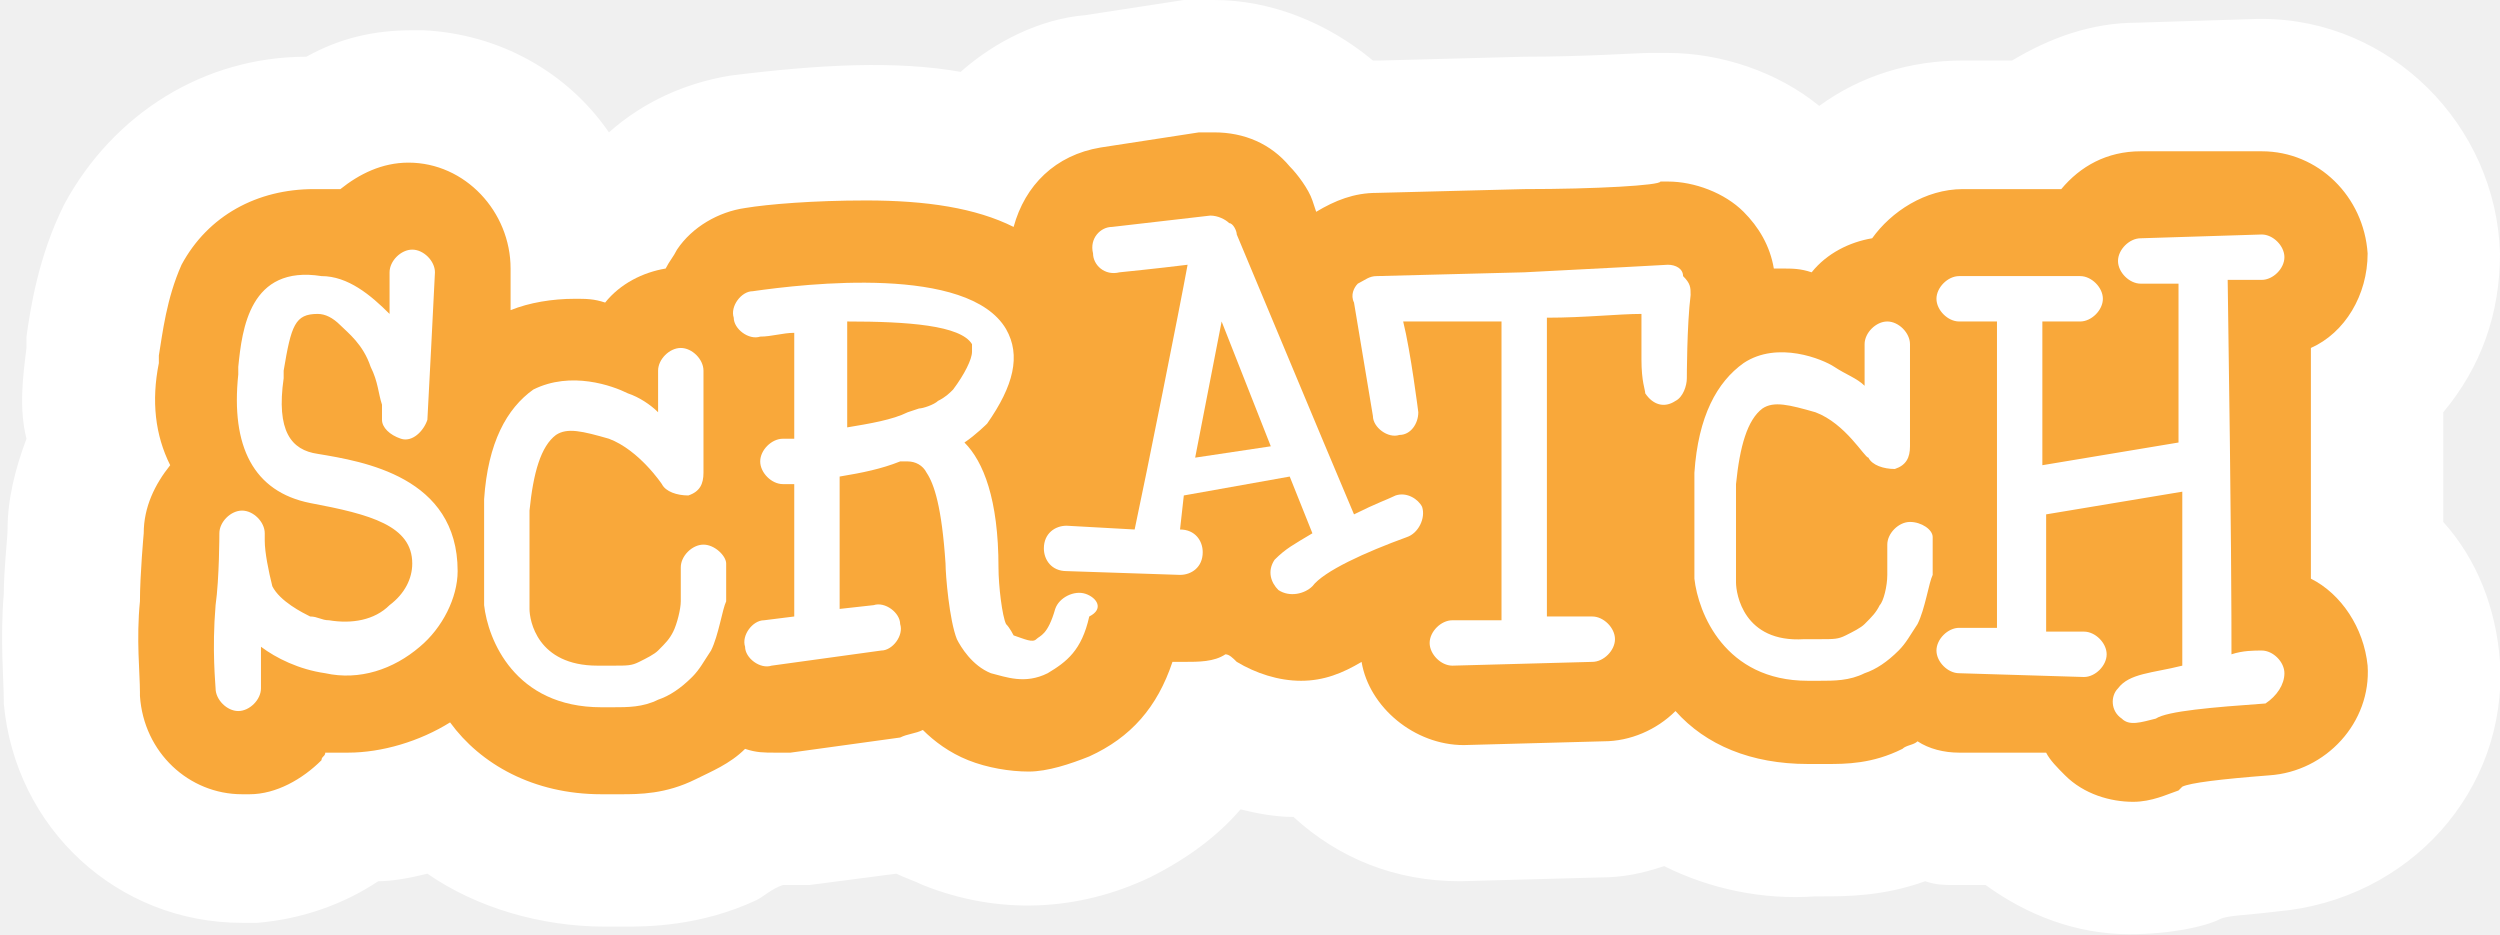
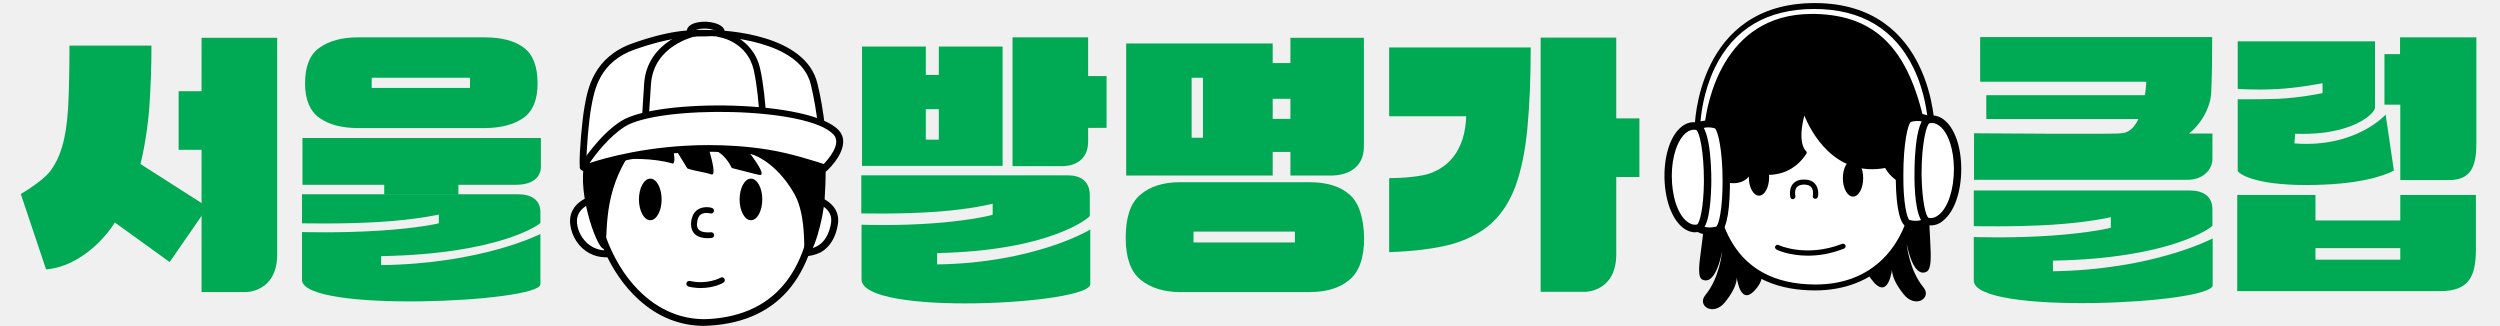
- <svg xmlns="http://www.w3.org/2000/svg" id="Layer_1" viewBox="0 0 66.1 24.7">
-   <style>.st0{fill:#fff}.st1{fill:#f9a83a}</style>
-   <switch>
+ <svg xmlns="http://www.w3.org/2000/svg" version="1.0" id="레이어_1" x="0px" y="0px" viewBox="0 0 105.8 13.79" style="enable-background:new 0 0 105.8 13.79;" xml:space="preserve">
+   <style type="text/css">
+ 	.st0{fill:#00A954;}
+ 	.st1{fill:#FFFFFF;}
+ </style>
+   <g>
+     <g>
+       <g>
+         <path class="st0" d="M100.91,4.43V2.29h0.66V1.58h3.23v4.41c0,0.81-0.08,1.63-1.14,1.63h-2.08V4.43H100.91z M99.14,5.45     c-0.51,0.15-1.17,0.24-2.01,0.21L97.1,6.07c2.61,0.2,3.86-1.22,3.86-1.22l0.35,2.37c-0.44,0.23-1.52,0.61-3.72,0.61     c-2.25,0-2.86-0.5-2.89-0.6V4.2c0,0,0.97,0.01,1.74-0.02c0.98-0.05,1.85-0.24,1.85-0.24V3.52c0,0-0.98,0.2-1.94,0.25     c-0.97,0.05-1.65-0.01-1.65-0.01V1.75h5.81v2.8C100.5,4.75,100.05,5.19,99.14,5.45 M97.99,9.33h3.59V8.25h3.2v2.29     c0,1.13-0.27,1.78-1.51,1.78h-8.59V8.25h3.31V9.33z M97.99,10.99h3.59V10.5h-3.59V10.99z" />
+         <g>
+           <g>
+             <path class="st0" d="M92.64,5.65c0.48-0.38,0.91-1.06,0.94-1.76c0.03-0.7,0.04-1.34,0.04-2.32H83.8v1.89l5.97,0h1.06       c0,0-0.06,2.18-1.09,2.18c-0.01,0.05-6.2,0-6.2,0v1.97h9.03c0.69,0,1.06-0.46,1.06-0.88V5.65H92.64z" />
+             <polygon class="st0" points="84.06,5.04 90.85,5.04 90.91,4.03 84.06,4.03      " />
+           </g>
+           <path class="st0" d="M93.64,10.09c-0.05,0.02-2.49,1.32-6.76,1.39v-0.45c5.04-0.09,6.75-1.43,6.75-1.48V8.86      c0-0.56-0.4-0.8-0.97-0.8h-9.13v1.51c0,0,1.77,0.04,3.33-0.06c1.56-0.1,2.47-0.32,2.47-0.32v0.45c0,0-0.8,0.21-2.5,0.33      c-1.7,0.12-3.3,0.06-3.3,0.06v1.84c0,1.49,10.11,0.99,10.11,0.2V10.09z" />
+         </g>
+       </g>
+     </g>
    <g>
      <g>
        <g>
-           <path d="M60.2 24.1c-.8.1-1.3.1-1.5.2-.4.2-1.3.4-2.4.4-1.4 0-2.7-.5-3.8-1.3h-.8c-.3 0-.5 0-.8-.1-1.1.4-2.1.4-2.7.4H48c-1.4.1-2.8-.2-4-.8-.6.2-1.1.3-1.7.3l-3.7.1c-1.7 0-3.2-.6-4.4-1.7-.5 0-1-.1-1.4-.2-.6.7-1.4 1.3-2.4 1.8-1.9.9-4 1-6 .2-.2-.1-.5-.2-.7-.3l-2.3.3h-.7c-.3.1-.5.3-.7.4-1.5.7-2.9.7-3.5.7H16c-1.7 0-3.4-.5-4.7-1.4-.4.1-.9.2-1.3.2-.9.6-2 1-3.2 1.1h-.4c-3.3 0-6-2.5-6.3-5.8v-.1c0-.5-.1-1.6 0-2.8 0-.6.1-1.5.1-1.7 0-.8.2-1.6.5-2.4-.2-.8-.1-1.6 0-2.4v-.3c.1-.7.3-2.1 1-3.5C3 3 5.4 1.5 8.1 1.5 9 1 9.9.8 10.9.8h.3c2 .1 3.8 1.1 4.9 2.7.9-.8 2-1.3 3.2-1.5 2.4-.3 4.4-.4 6.1-.1.9-.8 2.1-1.4 3.3-1.5l2.6-.4h.8c1.5 0 3 .6 4.2 1.6h.2l3.8-.1c1.6 0 3-.1 3.3-.1h.5c1.4 0 2.9.5 4 1.4 1.1-.8 2.4-1.2 3.8-1.2h1.3c1-.6 2.1-1 3.3-1l3.2-.1h.1c3.4 0 6.2 2.8 6.3 6.2 0 1.6-.5 3-1.5 4.2v2.9c.9 1 1.4 2.3 1.5 3.7.2 3.4-2.4 6.3-5.9 6.6z" class="st0" />
+           <path class="st1" d="M34.44,8.42c0,0,1,0.21,0.86,1.05c-0.2,1.28-1.24,1.46-2.2,1.05" />
+           <path d="M33.98,10.85c-0.29,0-0.61-0.07-0.93-0.2c-0.07-0.03-0.11-0.11-0.08-0.19c0.03-0.07,0.11-0.11,0.19-0.08      c0.54,0.23,1.05,0.24,1.42,0.04c0.32-0.18,0.51-0.51,0.59-0.98c0.11-0.69-0.72-0.88-0.75-0.88c-0.08-0.02-0.13-0.09-0.11-0.17      c0.02-0.08,0.09-0.13,0.17-0.11c0.39,0.08,1.1,0.44,0.98,1.21c-0.09,0.56-0.34,0.97-0.73,1.19      C34.5,10.79,34.25,10.85,33.98,10.85z" />
        </g>
-         <path d="M60 20.5c-1.3.1-2.1.2-2.3.3l-.1.1c-.3.1-.7.3-1.2.3-.6 0-1.3-.2-1.8-.7-.2-.2-.4-.4-.5-.6h-2.3c-.4 0-.8-.1-1.1-.3-.1.1-.3.1-.4.2-.8.4-1.5.4-2 .4h-.5c-1.5 0-2.7-.5-3.5-1.4-.5.5-1.2.8-1.9.8l-3.7.1c-1.3 0-2.5-1-2.7-2.2-.5.3-1 .5-1.6.5-.6 0-1.2-.2-1.7-.5-.1-.1-.2-.2-.3-.2-.3.2-.7.2-1.1.2H31c-.4 1.2-1.1 2-2.2 2.5-.5.2-1.1.4-1.6.4s-1.1-.1-1.6-.3c-.5-.2-.9-.5-1.2-.8-.2.1-.4.1-.6.2l-2.9.4h-.4c-.3 0-.5 0-.8-.1-.4.4-.9.6-1.3.8-.8.4-1.5.4-2 .4h-.5c-1.8 0-3.2-.8-4-1.9-.8.5-1.8.8-2.7.8h-.6c0 .1-.1.1-.1.2-.5.5-1.2.9-1.9.9h-.2c-1.4 0-2.6-1.1-2.7-2.6v-.1c0-.5-.1-1.4 0-2.4 0-.7.1-1.8.1-1.8 0-.7.3-1.3.7-1.8-.4-.8-.5-1.7-.3-2.7v-.2c.1-.6.2-1.5.6-2.4.7-1.3 2-2 3.5-2H9c.5-.4 1.1-.7 1.8-.7 1.5 0 2.7 1.3 2.7 2.8v1.1c.5-.2 1.1-.3 1.7-.3.3 0 .5 0 .8.1.4-.5 1-.8 1.6-.9.1-.2.2-.3.3-.5.4-.6 1.1-1 1.8-1.1.6-.1 1.8-.2 3.2-.2 1.6 0 2.9.2 3.9.7.3-1.1 1.1-1.9 2.3-2.1l2.6-.4h.4c.8 0 1.5.3 2 .9.2.2.5.6.6.9l.1.3c.5-.3 1-.5 1.6-.5l3.9-.1c1.9 0 3.6-.1 3.6-.2h.2c.7 0 1.5.3 2 .8.4.4.7.9.8 1.5h.2c.3 0 .5 0 .8.1.4-.5 1-.8 1.6-.9.5-.7 1.4-1.3 2.4-1.3h2.6c.5-.6 1.2-1 2.1-1h3.2c1.5 0 2.7 1.2 2.8 2.7 0 1.1-.6 2.1-1.5 2.5v6.1c.8.4 1.4 1.3 1.5 2.3.1 1.5-1.1 2.8-2.6 2.9z" class="st1" />
-         <path d="M32.3 8.5l-.7 3.6 2-.3z" class="st1" />
-         <path d="M8.4 12c-.7-.1-1.1-.6-.9-2v-.2c.2-1.2.3-1.5.9-1.5.2 0 .4.1.6.3.2.2.6.5.8 1.1.2.4.2.7.3 1v.4c0 .2.2.4.5.5.3.1.6-.2.7-.5 0 0 .2-3.8.2-3.9 0-.3-.3-.6-.6-.6s-.6.3-.6.6v1.1c-.5-.5-1.1-1-1.8-1C6.6 7 6.4 8.7 6.3 9.7v.2c-.2 1.9.4 3.1 1.9 3.4 1.6.3 2.7.6 2.7 1.6 0 .4-.2.8-.6 1.1-.4.4-1 .5-1.6.4-.2 0-.3-.1-.5-.1-.2-.1-.8-.4-1-.8-.1-.4-.2-.9-.2-1.2v-.2c0-.3-.3-.6-.6-.6s-.6.3-.6.6c0 0 0 1.2-.1 1.9-.1 1.2 0 2.1 0 2.2 0 .3.3.6.6.6s.6-.3.6-.6v-1.1c.4.3 1 .6 1.7.7.9.2 1.8-.1 2.5-.7.6-.5 1-1.3 1-2 0-2.5-2.5-2.9-3.7-3.1M25.2 10.3c-.1.1-.2.2-.4.3-.1.1-.4.2-.5.2l-.3.1c-.4.2-1 .3-1.6.4V8.5c1.6 0 3 .1 3.3.6v.2c0 .2-.2.6-.5 1m3.5 5.4c-.3-.1-.7.1-.8.4-.2.7-.4.7-.5.8-.1.1-.3 0-.6-.1 0 0-.1-.2-.2-.3-.1-.2-.2-1-.2-1.5 0-1.8-.4-2.8-.9-3.3.3-.2.6-.5.6-.5.7-1 .9-1.8.5-2.5-1-1.7-5.3-1.2-6.7-1-.3 0-.6.4-.5.7 0 .3.4.6.7.5.3 0 .6-.1.9-.1v2.8h-.3c-.3 0-.6.3-.6.6s.3.6.6.6h.3v3.5l-.8.1c-.3 0-.6.4-.5.7 0 .3.4.6.7.5l2.9-.4c.3 0 .6-.4.5-.7 0-.3-.4-.6-.7-.5l-.9.1v-3.5c.6-.1 1.1-.2 1.6-.4h.2c.2 0 .4.1.5.3.2.3.4.9.5 2.4 0 .3.1 1.5.3 2 .1.2.4.7.9.9.4.1.9.3 1.5 0 .5-.3.9-.6 1.1-1.5.4-.2.2-.5-.1-.6M50.5 13.8c-.3 0-.6.3-.6.6v.8c0 .3-.1.7-.2.8-.1.2-.2.3-.4.5-.1.1-.3.2-.5.3-.2.1-.3.1-.7.1h-.4c-1.6.1-1.8-1.2-1.8-1.5v-2.6c.1-1 .3-1.7.7-2 .3-.2.7-.1 1.4.1.8.3 1.3 1.2 1.4 1.2.1.2.4.3.7.3.3-.1.4-.3.4-.6V9.1c0-.3-.3-.6-.6-.6s-.6.3-.6.6v1.1c-.2-.2-.5-.3-.8-.5-.3-.2-1.5-.7-2.4-.1-.7.5-1.2 1.4-1.3 2.9v2.8c.1.9.8 2.7 3 2.7h.3c.4 0 .8 0 1.2-.2.3-.1.6-.3.9-.6.2-.2.3-.4.5-.7.2-.4.3-1.1.4-1.3v-1c0-.2-.3-.4-.6-.4M60.4 17.8c0-.3-.3-.6-.6-.6-.2 0-.5 0-.8.1 0-1 0-3.1-.1-9.9h.9c.3 0 .6-.3.6-.6s-.3-.6-.6-.6l-3.2.1c-.3 0-.6.3-.6.6s.3.6.6.6h1v4.2l-3.6.6V8.5h1c.3 0 .6-.3.6-.6s-.3-.6-.6-.6h-3.2c-.3 0-.6.3-.6.6s.3.6.6.6h1v8.1h-1c-.3 0-.6.3-.6.6s.3.6.6.6l3.3.1c.3 0 .6-.3.6-.6s-.3-.6-.6-.6h-1v-3.1l3.6-.6v4.6c-.8.2-1.4.2-1.7.6-.2.2-.2.6.1.8.2.2.5.1.9 0 .3-.2 1.5-.3 2.9-.4.3-.2.5-.5.5-.8" class="st0" />
-         <path d="M31.6 12.1l.7-3.6 1.3 3.3-2 .3zm5.3 1c-.2.1-.5.2-1.1.5l-.8-1.9-2.3-5.5c0-.1-.1-.3-.2-.3-.1-.1-.3-.2-.5-.2l-2.6.3c-.3 0-.6.3-.5.7 0 .3.3.6.7.5 0 0 1-.1 1.8-.2-.2 1.1-1.1 5.6-1.4 7l-1.8-.1c-.3 0-.6.2-.6.6 0 .3.2.6.6.6l3 .1c.3 0 .6-.2.6-.6 0-.3-.2-.6-.6-.6l.1-.9 2.8-.5.6 1.5c-.5.3-.7.4-1 .7-.2.3-.1.6.1.8.3.2.7.1.9-.1.3-.4 1.4-.9 2.5-1.3.3-.1.5-.5.4-.8-.1-.2-.4-.4-.7-.3" class="st0" />
-         <path d="M44.1 7s-1.8.1-3.8.2l-3.9.1c-.2 0-.3.1-.5.2-.1.1-.2.3-.1.5l.5 3c0 .3.4.6.7.5.3 0 .5-.3.5-.6 0 0-.2-1.6-.4-2.4h2.6v7.9h-1.3c-.3 0-.6.3-.6.6s.3.6.6.6l3.7-.1c.3 0 .6-.3.6-.6s-.3-.6-.6-.6h-1.2V8.4c1 0 1.9-.1 2.5-.1v1.2c0 .6.1.8.1.9.2.3.5.4.8.2.2-.1.3-.4.3-.6 0 0 0-1.4.1-2.2 0-.2 0-.3-.2-.5 0-.2-.2-.3-.4-.3M18.6 14.4c-.3 0-.6.3-.6.6V15.9c0 .2-.1.6-.2.8-.1.2-.2.3-.4.5-.1.1-.3.2-.5.3-.2.1-.3.1-.7.1h-.4c-1.6 0-1.8-1.2-1.8-1.5v-2.6c.1-1 .3-1.7.7-2 .3-.2.7-.1 1.4.1.8.3 1.4 1.2 1.4 1.2.1.2.4.3.7.3.3-.1.4-.3.4-.6V9.8c0-.3-.3-.6-.6-.6s-.6.3-.6.6v1.1c-.2-.2-.5-.4-.8-.5-.4-.2-1.5-.6-2.5-.1-.7.5-1.2 1.4-1.3 2.9V16c.1.9.8 2.7 3.1 2.7h.3c.4 0 .8 0 1.2-.2.3-.1.6-.3.9-.6.2-.2.3-.4.5-.7.2-.4.3-1.1.4-1.3v-1c0-.2-.3-.5-.6-.5" class="st0" />
+         <g>
+           <path class="st1" d="M25.14,8.42c0,0-0.95,0.2-0.86,1.05c0.09,0.84,0.97,1.7,2.2,1.05" />
+           <path d="M25.64,10.89c-0.24,0-0.48-0.06-0.69-0.17c-0.45-0.24-0.76-0.71-0.82-1.24c-0.08-0.77,0.6-1.12,0.98-1.2      c0.08-0.02,0.15,0.03,0.17,0.11c0.02,0.08-0.03,0.15-0.11,0.17c-0.03,0.01-0.82,0.19-0.75,0.89c0.04,0.42,0.31,0.82,0.67,1.01      c0.27,0.14,0.72,0.25,1.33-0.07c0.07-0.03,0.16-0.01,0.19,0.06c0.04,0.07,0.01,0.16-0.06,0.19      C26.24,10.81,25.93,10.89,25.64,10.89z" />
+         </g>
+         <g>
+           <path class="st1" d="M34.6,7.77c-0.13,4.4-2.27,5.72-4.58,5.87c-2.8,0.18-4.88-2.71-5.01-6.09c-0.14-3.57,2-5.2,4.72-5.2      S34.71,4.2,34.6,7.77z" />
+           <path d="M29.78,13.79c-1,0-1.95-0.38-2.75-1.11c-1.27-1.15-2.07-3.06-2.15-5.13c-0.06-1.67,0.37-3.05,1.27-3.98      c0.86-0.89,2.1-1.36,3.59-1.36c1.43,0,2.72,0.51,3.61,1.43c0.97,1,1.45,2.43,1.4,4.14c-0.11,3.79-1.7,5.81-4.71,6      C29.95,13.78,29.87,13.79,29.78,13.79z M29.74,2.5c-1.41,0-2.58,0.44-3.39,1.28c-0.85,0.89-1.25,2.15-1.19,3.77      c0.08,1.99,0.85,3.83,2.06,4.92c0.82,0.74,1.79,1.09,2.8,1.03c2.84-0.18,4.34-2.11,4.44-5.73l0,0c0.05-1.63-0.41-2.99-1.32-3.93      C32.3,2.97,31.1,2.5,29.74,2.5z" />
+         </g>
+         <path d="M29.65,12.19c-0.16,0-0.33-0.02-0.51-0.06c-0.06-0.02-0.11-0.08-0.09-0.15c0.02-0.07,0.08-0.1,0.15-0.09     c0.72,0.17,1.29-0.13,1.3-0.14c0.06-0.03,0.13-0.01,0.16,0.05c0.03,0.06,0.01,0.13-0.05,0.16C30.6,11.98,30.21,12.19,29.65,12.19     z" />
+         <ellipse cx="27.52" cy="8.44" rx="0.48" ry="0.88" />
+         <ellipse cx="31.78" cy="8.44" rx="0.48" ry="0.88" />
+         <path d="M26.55,6c-0.74,0.32-0.88,0.37-1.8,0.85c-0.37,1.38,0.64,3.99,0.83,3.64c0.19-0.34-0.13-2.02,0.93-3.76     c0,0,1.13-0.06,1.95,0.19c0.11,0.03,0.15-0.41-0.15-0.99c0.09,0.04,0.32,0.46,0.78,1.2c0.34,0.12,0.69,0.14,1.01,0.25     c0.27,0.09-0.11-1.09-0.11-1.09s0.58,0,0.98,0.82c0.49,0.12,0.87,0.23,1.15,0.29c0.4,0.09-0.38-0.9-0.38-0.9s1.05,0.25,1.88,1.71     c0.57,1.01,0.35,2.74,0.46,2.71c0.34-0.1,0.76-1.62,0.82-2.51c0.06-0.89,0.04-1.51,0.04-1.51s-0.44-0.21-2.21-1.03     C31.77,5.44,27.88,5.42,26.55,6z" />
+         <path d="M29.94,10.08c-0.16,0-0.38-0.03-0.53-0.17c-0.13-0.12-0.18-0.3-0.16-0.52c0.03-0.24,0.12-0.42,0.28-0.52     c0.26-0.17,0.58-0.08,0.6-0.07c0.07,0.02,0.1,0.09,0.08,0.15c-0.02,0.07-0.09,0.1-0.15,0.08c0,0-0.23-0.06-0.39,0.04     c-0.1,0.06-0.15,0.18-0.17,0.35c-0.02,0.14,0.01,0.24,0.08,0.31c0.13,0.12,0.41,0.11,0.5,0.1c0.06-0.01,0.13,0.03,0.14,0.1     c0.01,0.07-0.03,0.13-0.1,0.14C30.12,10.07,30.04,10.08,29.94,10.08z" />
+       </g>
+       <g>
+         <g>
+           <ellipse transform="matrix(0.0443 -0.999 0.999 0.0443 27.2092 31.1135)" class="st1" cx="29.87" cy="1.33" rx="0.27" ry="0.66" />
+           <path d="M29.93,1.75c-0.03,0-0.05,0-0.08,0c-0.38-0.02-0.79-0.16-0.78-0.45c0-0.05,0.02-0.13,0.1-0.2      c0.13-0.12,0.41-0.19,0.72-0.18c0.38,0.02,0.79,0.16,0.78,0.45c0,0.05-0.02,0.13-0.1,0.2C30.45,1.68,30.2,1.75,29.93,1.75z       M29.81,1.21c-0.28,0-0.44,0.08-0.46,0.11c0.02,0.02,0.2,0.13,0.51,0.14c0.3,0.01,0.47-0.06,0.51-0.1      c-0.04-0.04-0.21-0.14-0.51-0.15C29.85,1.21,29.83,1.21,29.81,1.21z M30.38,1.37L30.38,1.37L30.38,1.37z" />
+         </g>
+         <g>
+           <path class="st1" d="M25.01,6.98c-0.1,0.05-0.33,0.07-0.33-0.04c-0.01-0.53,0.1-1.82,0.21-2.42c0.14-0.78,0.39-2.01,1.95-2.56      c1.65-0.58,2.52-0.57,3.26-0.56c0.72,0.02,3.89,0.21,4.36,2.14c0.3,1.22,0.4,2.58,0.44,3.22c0.01,0.13-0.15,0.21-0.25,0.12      c-0.42-0.34-1.26-0.94-1.94-0.85C31.47,6.2,28.23,5.11,25.01,6.98z" />
+           <path d="M24.82,7.17c-0.06,0-0.13-0.01-0.18-0.04c-0.07-0.04-0.11-0.11-0.11-0.18c-0.01-0.54,0.1-1.85,0.21-2.45      c0.13-0.73,0.37-2.08,2.04-2.67c1.7-0.6,2.59-0.58,3.31-0.56c0.66,0.01,3.99,0.19,4.5,2.25c0.3,1.2,0.4,2.55,0.44,3.24      c0.01,0.12-0.06,0.23-0.16,0.28c-0.11,0.05-0.23,0.04-0.32-0.04c-0.34-0.28-1.19-0.91-1.83-0.82c-0.34,0.05-0.81,0-1.4-0.05      c-1.56-0.15-3.91-0.36-6.24,0.98C25.02,7.14,24.92,7.17,24.82,7.17z M29.73,1.54c-0.64,0-1.48,0.07-2.86,0.55      c-1.51,0.53-1.72,1.73-1.85,2.45c-0.1,0.56-0.21,1.79-0.2,2.34c0.04,0,0.09-0.01,0.12-0.03l0,0c2.41-1.39,4.81-1.17,6.41-1.02      c0.55,0.05,1.02,0.1,1.33,0.05c0.73-0.1,1.6,0.51,2.05,0.88c-0.02-0.69-0.13-2.01-0.42-3.2c-0.47-1.89-3.84-2.02-4.23-2.03      C29.97,1.54,29.85,1.54,29.73,1.54z" />
+         </g>
+         <g>
+           <path class="st1" d="M29.42,1.4c0,0-1.89,0.39-2.02,2.15c-0.13,1.76-0.15,2.93-0.15,2.93" />
+           <path d="M27.25,6.62C27.25,6.62,27.25,6.62,27.25,6.62c-0.08,0-0.14-0.07-0.14-0.15c0-0.01,0.03-1.2,0.15-2.94      c0.13-1.84,2.11-2.27,2.13-2.28c0.08-0.02,0.15,0.03,0.17,0.11c0.02,0.08-0.03,0.15-0.11,0.17c-0.07,0.02-1.78,0.39-1.9,2.02      c-0.13,1.73-0.15,2.91-0.15,2.92C27.39,6.55,27.32,6.62,27.25,6.62z" />
+         </g>
+         <g>
+           <path class="st1" d="M30.43,1.42c0,0,1.3,0.2,1.6,1.51c0.29,1.29,0.3,3.27,0.3,3.27" />
+           <path d="M32.33,6.35c-0.08,0-0.14-0.06-0.14-0.14c0-0.02-0.01-1.98-0.29-3.24c-0.27-1.2-1.43-1.4-1.48-1.4      c-0.08-0.01-0.13-0.08-0.12-0.16c0.01-0.08,0.08-0.13,0.16-0.12c0.01,0,1.4,0.23,1.71,1.62c0.29,1.29,0.3,3.22,0.3,3.3      C32.47,6.28,32.41,6.35,32.33,6.35L32.33,6.35z" />
+         </g>
+       </g>
+       <g>
+         <path class="st1" d="M24.68,7.05c-0.03,0.04,0.05,0.08,0.12,0.06c0.87-0.32,3.99-1.19,7.67-0.63c1.1,0.17,2.43,0.64,2.43,0.64     s1.01-0.92,0.49-1.5c-1.12-1.25-7.53-1.31-9.03-0.37C25.56,5.75,24.86,6.75,24.68,7.05z" />
+         <path d="M34.93,7.27l-0.08-0.03c-0.01,0-1.32-0.46-2.4-0.63c-4.16-0.64-7.46,0.57-7.6,0.62c-0.1,0.04-0.22,0.01-0.28-0.06     c-0.05-0.06-0.05-0.14-0.01-0.2l0,0c0.03-0.05,0.79-1.26,1.73-1.85c1.54-0.97,8.05-0.89,9.21,0.4c0.6,0.67-0.45,1.66-0.5,1.7     L34.93,7.27z M24.8,7.12L24.8,7.12L24.8,7.12L24.8,7.12z M29.99,6.14c0.78,0,1.62,0.05,2.5,0.19c0.96,0.15,2.06,0.51,2.37,0.61     c0.19-0.2,0.77-0.85,0.42-1.24c-1.07-1.19-7.41-1.25-8.84-0.34c-0.66,0.42-1.23,1.16-1.49,1.54C25.55,6.7,27.47,6.14,29.99,6.14z     " />
      </g>
    </g>
-   </switch>
+     <g>
+       <g>
+         <path class="st0" d="M12.8,7.82V5.84h10.09v1.21c0,0,0.07,0.77-1.06,0.77h-2.43v0.42h-3.14V7.82H12.8z M12.91,3.53     c0-0.72,0.2-1.22,0.61-1.51c0.41-0.29,0.95-0.44,1.64-0.44h5.34c0.73,0,1.29,0.15,1.67,0.44c0.39,0.29,0.58,0.8,0.58,1.51     c0,0.69-0.2,1.18-0.6,1.46c-0.4,0.28-0.95,0.43-1.65,0.43h-5.34c-0.68,0-1.23-0.14-1.64-0.43C13.12,4.71,12.91,4.22,12.91,3.53      M19.89,3.71V3.29h-4.16v0.43H19.89z" />
+         <path class="st0" d="M22.88,9.9c-0.05,0.02-2.48,1.26-6.75,1.32v-0.38c5.03-0.09,6.74-1.36,6.74-1.41V8.98     c0-0.53-0.39-0.76-0.97-0.76h-9.12v1.23c0,0,1.76,0.04,3.32-0.06c1.56-0.1,2.47-0.31,2.47-0.31v0.37c0,0-0.79,0.2-2.49,0.31     c-1.7,0.11-3.3,0.06-3.3,0.06v2.02c0,1.42,10.09,0.95,10.09,0.19V9.9z" />
+         <path class="st0" d="M5.94,6.95c0.14-0.51,0.32-1.56,0.38-2.42c0.06-0.85,0.09-1.72,0.09-2.6H2.94c0,0.9-0.02,2.04-0.06,2.67     C2.84,5.24,2.76,5.77,2.63,6.2C2.51,6.63,2.32,7,2.08,7.3C1.83,7.59,1.3,7.97,0.88,8.21l1.07,3.19c1.52-0.12,2.69-1.53,3.01-2.16     C4.97,9.25,5.59,8.25,5.94,6.95z" />
+         <polygon class="st0" points="5.66,6.76 8.79,8.76 7.18,11.09 4.24,8.97    " />
+         <g>
+           <path class="st0" d="M11.73,1.6h-3.2v10.76h1.89c0,0,1.31,0,1.31-1.59V1.6z" />
+           <rect x="7.56" y="3.86" class="st0" width="1.45" height="2.48" />
+         </g>
+       </g>
+     </g>
+     <g>
+       <path d="M72.07,8.16c0.28,1.47-0.45,3.47-0.03,3.67c0.59,0.29,0.84-1.2,0.84-1.2s-0.09,1.11-0.71,1.86    c-0.37,0.45,0.34,0.92,0.84,0.29c0.6-0.75,0.48-1.11,0.48-1.11s0.15,1.52,0.92,0.43s-1.45-2.66-1.45-2.66L72.07,8.16z" />
+       <g>
+         <path class="st1" d="M72.31,6.55c0,0-0.74-0.26-0.67,0.88s0.97,2.49,1.73,1.94" />
+         <path d="M73.01,9.62c-0.12,0-0.23-0.03-0.35-0.09c-0.57-0.28-1.09-1.22-1.14-2.1c-0.03-0.45,0.06-0.77,0.28-0.93     c0.25-0.19,0.55-0.08,0.56-0.08c0.07,0.02,0.1,0.1,0.08,0.16c-0.02,0.07-0.1,0.1-0.16,0.08l0,0c0,0-0.19-0.06-0.33,0.04     c-0.14,0.1-0.2,0.35-0.17,0.71c0.05,0.79,0.5,1.65,1,1.89c0.19,0.09,0.37,0.08,0.54-0.04c0.06-0.04,0.14-0.03,0.18,0.03     c0.04,0.06,0.03,0.14-0.03,0.18C73.32,9.57,73.17,9.62,73.01,9.62z" />
+       </g>
+       <path d="M81.74,8.01c-0.28,1.47,0.21,3.28-0.21,3.49c-0.59,0.29-0.84-1.2-0.84-1.2s0.09,1.11,0.71,1.86    c0.37,0.45-0.34,0.92-0.84,0.29c-0.6-0.75-0.48-1.11-0.48-1.11s-0.15,1.52-0.92,0.43s1.45-2.66,1.45-2.66L81.74,8.01z" />
+       <g>
+         <path class="st1" d="M81.18,6.55c0,0,0.74-0.26,0.67,0.88s-0.97,2.49-1.73,1.94" />
+         <path d="M80.48,9.62c-0.15,0-0.3-0.05-0.44-0.15c-0.06-0.04-0.07-0.12-0.03-0.18c0.04-0.06,0.12-0.07,0.18-0.03     c0.17,0.12,0.34,0.13,0.54,0.04c0.49-0.24,0.95-1.1,1-1.89c0.02-0.36-0.04-0.6-0.18-0.71c-0.14-0.1-0.32-0.04-0.32-0.04     c-0.07,0.02-0.14-0.01-0.16-0.08s0.01-0.14,0.08-0.16c0.01,0,0.31-0.11,0.56,0.08c0.21,0.16,0.3,0.47,0.28,0.93     c-0.05,0.88-0.57,1.83-1.14,2.1C80.72,9.59,80.6,9.62,80.48,9.62z" />
+       </g>
+       <g>
+         <path class="st1" d="M81.18,6.92c0,3.18-1.58,5.26-4.39,5.24c-3.36-0.02-4.39-2.45-4.39-5.24c0-3.18,1.78-5.01,4.2-5.01     S81.18,3.74,81.18,6.92z" />
+         <path d="M76.82,12.29c-0.01,0-0.02,0-0.03,0c-2.95-0.01-4.51-1.87-4.51-5.37c0-3.12,1.7-5.14,4.33-5.14c3.08,0,4.7,2.58,4.7,5.14     c0,1.81-0.5,3.27-1.45,4.21C79.09,11.89,78.04,12.29,76.82,12.29z M76.61,2.04c-2.47,0-4.07,1.92-4.07,4.88     c0,2.33,0.74,5.1,4.26,5.12c0.01,0,0.02,0,0.03,0c1.17,0,2.13-0.37,2.86-1.09c0.9-0.89,1.37-2.29,1.37-4.03     C81.05,4.49,79.53,2.04,76.61,2.04z" />
+       </g>
+       <path d="M76.51,10.82c-0.79,0-1.3-0.24-1.33-0.26c-0.05-0.03-0.08-0.09-0.05-0.14s0.09-0.08,0.14-0.05    c0.01,0.01,1.17,0.54,2.69-0.05c0.05-0.02,0.12,0.01,0.14,0.06c0.02,0.06-0.01,0.12-0.06,0.14    C77.46,10.75,76.94,10.82,76.51,10.82z" />
+       <ellipse cx="74.44" cy="7.5" rx="0.43" ry="0.78" />
+       <ellipse cx="78.42" cy="7.54" rx="0.43" ry="0.78" />
+       <g>
+         <path class="st1" d="M76.82,8.3c0,0,0.13-0.59-0.47-0.6c-0.64-0.01-0.49,0.62-0.49,0.62" />
+         <path d="M75.87,8.43c-0.05,0-0.09-0.03-0.1-0.08c0-0.01-0.08-0.34,0.1-0.56c0.11-0.13,0.28-0.2,0.49-0.19     c0.21,0,0.37,0.07,0.47,0.2c0.17,0.22,0.11,0.52,0.1,0.53c-0.01,0.06-0.07,0.09-0.13,0.08c-0.06-0.01-0.1-0.07-0.08-0.13     c0,0,0.04-0.22-0.06-0.35c-0.06-0.08-0.16-0.11-0.3-0.12c-0.14,0-0.26,0.04-0.32,0.11c-0.11,0.14-0.06,0.37-0.06,0.37     c0.01,0.06-0.02,0.12-0.08,0.13C75.89,8.43,75.88,8.43,75.87,8.43z" />
+       </g>
+       <path d="M73.67,3.62c-0.15,0.64,0.57,1.2,0.92,1.21c1.09,0.02,1.56-1.73,1.56-1.73s-0.06,2.41,0.98,2.54s1.01-2.03,1.01-2.03    S78.02,5.11,79,5.08s1.12-1.97,1.15-1.45c0.03,0.52,0.25,3.11,0.84,3.12c0.42,0.01,0.64-0.8,0.63-1.98    c-0.01-1.38-0.63-2.28-0.63-2.28s-1.16-1.82-3.94-1.97c-2.78-0.15-4.35,1.68-4.78,2.93c-0.33,0.94-0.19,2.46,0.03,3.14    C72.51,7.27,73.67,3.62,73.67,3.62z" />
+       <g>
+         <path d="M72.22,7.63c0,0,0.35,0.24,0.47-0.16c0,0,0.94,0.58,1.38-0.28c0,0,1.42,0.57,2.28-0.74c0,0-0.49-0.36-0.03-1.84     c0,0,0.88,2.92,3.48,2.4c0,0,0.67,1.38,1.82,0.21c0,0-0.88-2.07-0.93-2.88c-0.06-0.81-1.75-1.84-4.26-1.8     c-2.01,0.03-3.67,0.98-4.28,3C72.15,5.55,71.94,6.63,72.22,7.63z" />
+         <path d="M72.44,7.79c-0.13,0-0.25-0.07-0.26-0.08c-0.02-0.01-0.03-0.03-0.03-0.05c-0.28-1.01-0.08-2.08-0.07-2.12     c0.58-1.92,2.17-3.03,4.36-3.07c0.05,0,0.1,0,0.15,0c2.4,0,4.13,0.98,4.2,1.88c0.06,0.79,0.92,2.83,0.93,2.85     c0.01,0.03,0.01,0.07-0.02,0.09c-0.37,0.38-0.74,0.54-1.09,0.48c-0.46-0.08-0.74-0.5-0.83-0.66c-2.14,0.39-3.14-1.53-3.42-2.22     c-0.31,1.18,0.06,1.5,0.07,1.5c0.03,0.03,0.04,0.08,0.02,0.11c-0.78,1.19-2,0.89-2.31,0.8c-0.13,0.22-0.3,0.36-0.52,0.42     c-0.35,0.1-0.7-0.04-0.86-0.12c-0.04,0.09-0.1,0.15-0.18,0.18C72.51,7.78,72.47,7.79,72.44,7.79z M72.29,7.58     c0.05,0.02,0.13,0.06,0.2,0.03c0.05-0.02,0.09-0.07,0.12-0.16c0.01-0.03,0.03-0.05,0.05-0.06c0.02-0.01,0.05-0.01,0.07,0.01     c0,0,0.43,0.26,0.81,0.15c0.19-0.05,0.34-0.19,0.45-0.4c0.02-0.04,0.07-0.05,0.11-0.04c0.05,0.02,1.32,0.51,2.14-0.65     c-0.13-0.16-0.38-0.65,0-1.87c0.01-0.04,0.04-0.06,0.08-0.06h0c0.04,0,0.07,0.02,0.08,0.06c0,0.01,0.22,0.72,0.75,1.37     c0.7,0.85,1.58,1.18,2.63,0.97c0.04-0.01,0.08,0.01,0.09,0.05c0,0.01,0.27,0.55,0.74,0.62c0.28,0.04,0.59-0.09,0.9-0.39     c-0.14-0.34-0.87-2.1-0.92-2.85c-0.05-0.73-1.6-1.72-4.03-1.72c-0.05,0-0.1,0-0.15,0c-2.14,0.04-3.63,1.08-4.2,2.94     C72.23,5.58,72.03,6.62,72.29,7.58z" />
+       </g>
+       <g>
+         <path class="st1" d="M72.27,5.33c0,0,0.3-4.74,4.57-4.62c2.46,0.07,3.83,1.37,4.52,4.67l0.38,0.07c0,0-0.02-5.21-4.95-5.21     s-4.95,5.13-4.95,5.13L72.27,5.33z" />
+         <path d="M81.74,5.58c-0.01,0-0.02,0-0.02,0l-0.38-0.07c-0.05-0.01-0.09-0.05-0.1-0.1c-0.67-3.17-1.94-4.49-4.4-4.56     c-0.05,0-0.1,0-0.15,0c-3.94,0-4.28,4.45-4.28,4.5c0,0.06-0.05,0.11-0.11,0.12l-0.44,0.05c-0.04,0-0.07-0.01-0.1-0.03     s-0.04-0.06-0.04-0.1c0-0.05,0.08-5.26,5.08-5.26c5.01,0,5.08,5.28,5.08,5.34c0,0.04-0.02,0.08-0.05,0.1     C81.8,5.57,81.77,5.58,81.74,5.58z M72.27,5.33L72.27,5.33L72.27,5.33z M81.46,5.27l0.14,0.03c-0.02-0.38-0.13-1.4-0.61-2.4     c-0.8-1.67-2.22-2.52-4.21-2.52c-1.99,0-3.41,0.84-4.21,2.49c-0.48,1-0.59,2-0.61,2.37l0.19-0.02c0.08-0.71,0.7-4.63,4.52-4.63     c0.05,0,0.11,0,0.17,0C79.38,0.66,80.77,2.06,81.46,5.27z" />
+       </g>
+       <g>
+         <g>
+           <path class="st1" d="M72.68,9.75c-0.49,0.13-0.81-0.09-0.81-0.09s-0.43-1.87-0.43-2.2c0-0.4,0.4-2.11,0.4-2.11      s0.35-0.19,0.79-0.06C73.16,5.45,73.23,9.61,72.68,9.75z" />
+           <path d="M72.37,9.94c-0.36,0-0.58-0.15-0.6-0.16c-0.03-0.02-0.06-0.06-0.06-0.09c-0.04-0.19-0.43-1.89-0.44-2.23      c0-0.41,0.38-2.07,0.4-2.14c0.01-0.04,0.04-0.08,0.08-0.1c0.02-0.01,0.41-0.22,0.91-0.07c0.58,0.17,0.55,2.52,0.55,2.78      c-0.02,1.23-0.19,1.9-0.5,1.98l0,0C72.59,9.93,72.48,9.94,72.37,9.94z M72,9.55c0.1,0.05,0.32,0.12,0.63,0.04      c0.11-0.08,0.27-0.73,0.27-1.93c0-1.31-0.2-2.15-0.33-2.23c-0.27-0.08-0.5-0.02-0.61,0.02c-0.12,0.52-0.38,1.7-0.37,1.99      C71.59,7.68,71.83,8.81,72,9.55z" />
+         </g>
+         <g>
+           <path class="st1" d="M71.87,9.66c-0.66,0.15-1.27-0.84-1.27-2.21c0-1.35,0.59-2.27,1.23-2.09C72.39,5.5,72.43,9.52,71.87,9.66z" />
+           <path d="M71.73,9.83c-0.18,0-0.36-0.07-0.52-0.2c-0.47-0.38-0.77-1.22-0.77-2.19c0-0.94,0.28-1.74,0.74-2.09      c0.21-0.16,0.45-0.22,0.69-0.15c0.58,0.16,0.56,2.39,0.55,2.64c-0.02,0.85-0.12,1.88-0.52,1.97l0,0      C71.84,9.82,71.79,9.83,71.73,9.83z M71.87,9.66L71.87,9.66L71.87,9.66z M71.87,9.66L71.87,9.66L71.87,9.66z M71.68,5.49      c-0.1,0-0.21,0.04-0.31,0.12C71,5.89,70.75,6.61,70.75,7.44c0,0.87,0.25,1.63,0.65,1.94c0.14,0.11,0.28,0.15,0.42,0.12      c0.11-0.06,0.28-0.69,0.29-1.83c0-1.28-0.19-2.1-0.33-2.17C71.75,5.49,71.71,5.49,71.68,5.49z" />
+         </g>
+       </g>
+       <g>
+         <g>
+           <path class="st1" d="M80.77,9.46c0.49,0.13,0.81-0.09,0.81-0.09s0.43-1.87,0.43-2.2c0-0.4-0.4-2.11-0.4-2.11S81.27,4.87,80.82,5      C80.29,5.16,80.22,9.32,80.77,9.46z" />
+           <path d="M81.07,9.66c-0.1,0-0.22-0.01-0.34-0.04l0,0c-0.31-0.08-0.48-0.75-0.5-1.98c0-0.27-0.03-2.61,0.55-2.78      c0.5-0.15,0.9,0.07,0.91,0.07c0.04,0.02,0.07,0.06,0.08,0.1c0.02,0.07,0.4,1.73,0.4,2.14c0,0.34-0.39,2.04-0.44,2.23      c-0.01,0.04-0.03,0.07-0.06,0.09C81.66,9.51,81.43,9.66,81.07,9.66z M80.81,9.31c0.31,0.08,0.53,0,0.63-0.04      c0.17-0.75,0.41-1.87,0.41-2.1c0-0.3-0.25-1.47-0.37-1.99c-0.1-0.04-0.34-0.1-0.61-0.02c-0.13,0.08-0.32,0.92-0.32,2.23      C80.54,8.58,80.7,9.24,80.81,9.31z M80.82,9.31L80.82,9.31L80.82,9.31L80.82,9.31z" />
+         </g>
+         <g>
+           <path class="st1" d="M81.58,9.37c0.66,0.15,1.27-0.84,1.27-2.21c0-1.35-0.59-2.27-1.23-2.09C81.06,5.22,81.01,9.24,81.58,9.37z" />
+           <path d="M81.71,9.54c-0.06,0-0.11-0.01-0.17-0.02l0,0c-0.41-0.09-0.51-1.13-0.52-1.98c0-0.25-0.03-2.48,0.55-2.63      c0.24-0.06,0.48-0.01,0.69,0.15c0.46,0.35,0.74,1.15,0.74,2.09c0,0.97-0.29,1.81-0.77,2.19C82.07,9.48,81.89,9.54,81.71,9.54z       M81.62,9.22c0.14,0.03,0.28-0.01,0.42-0.12c0.4-0.31,0.65-1.08,0.65-1.94c0-0.83-0.24-1.56-0.62-1.84      c-0.14-0.1-0.28-0.14-0.42-0.1c-0.13,0.07-0.33,0.88-0.33,2.16C81.34,8.53,81.5,9.16,81.62,9.22z" />
+         </g>
+       </g>
+     </g>
+     <g>
+       <g>
+         <path class="st0" d="M58.79,4.92V2.01h5.99c0,1.32-0.05,2.45-0.14,3.41c-0.09,0.96-0.26,1.77-0.49,2.42     c-0.24,0.65-0.57,1.18-1.01,1.59c-0.44,0.4-1,0.7-1.69,0.9c-0.69,0.19-1.65,0.31-2.66,0.34V7.54c0.56,0,1.38-0.07,1.75-0.21     c0.37-0.14,0.66-0.34,0.88-0.59c0.22-0.25,0.37-0.53,0.47-0.84c0.1-0.31,0.15-0.64,0.16-0.98H58.79z" />
+         <g>
+           <path class="st0" d="M46.13,9.72c-0.04,0.03-2.38,1.41-6.47,1.47v-0.48c4.83-0.1,6.46-1.52,6.46-1.57V8.27      c0-0.6-0.38-0.85-0.93-0.85h-8.74v1.61c0,0,1.69,0.04,3.19-0.07c1.5-0.11,2.37-0.34,2.37-0.34v0.47c0,0-0.76,0.22-2.39,0.35      c-1.63,0.13-3.16,0.07-3.16,0.07v2.31c0,1.58,9.68,1.06,9.68,0.21V9.72z" />
+           <path class="st0" d="M42.43,1.97h-2.7v1.2h-0.55v-1.2h-2.7v5.05h5.95V1.97z M39.73,5.91h-0.55V4.62h0.55V5.91z" />
+           <path class="st0" d="M46.05,5.41h0.78V3.22h-0.78V1.58h-3.2v5.45h2.1c0,0,1.1,0.06,1.1-1.05V5.41z" />
+         </g>
+         <g>
+           <g>
+             <path class="st0" d="M68.4,1.59h-3.2v10.76h1.89c0,0,1.31,0,1.31-1.59V1.59z" />
+           </g>
+           <rect x="67.77" y="5.01" class="st0" width="1.61" height="2.48" />
+         </g>
+         <path class="st0" d="M56.29,7.43c0.09,0,1.43,0.05,1.43-1.24V1.6h-3.11v1.07h-0.75V1.84h-6.2v5.59h6.2v-1h0.75v1     C54.61,7.43,56.2,7.43,56.29,7.43z M50.91,5.83h-0.48V3.29h0.48V5.83z M54.61,5.03h-0.75V4.18h0.75V5.03z" />
+         <path class="st0" d="M57.12,8.24c-0.39-0.35-0.97-0.53-1.71-0.53h-5.47c-0.71,0-1.27,0.18-1.68,0.53     c-0.42,0.35-0.62,0.96-0.62,1.83c0,0.84,0.21,1.42,0.63,1.77c0.42,0.34,0.98,0.52,1.68,0.52h5.47c0.71,0,1.28-0.17,1.69-0.52     c0.41-0.34,0.62-0.93,0.62-1.77C57.71,9.2,57.51,8.59,57.12,8.24z M54.8,10.26h-4.29V9.8h4.29V10.26z" />
+       </g>
+     </g>
+   </g>
</svg>
